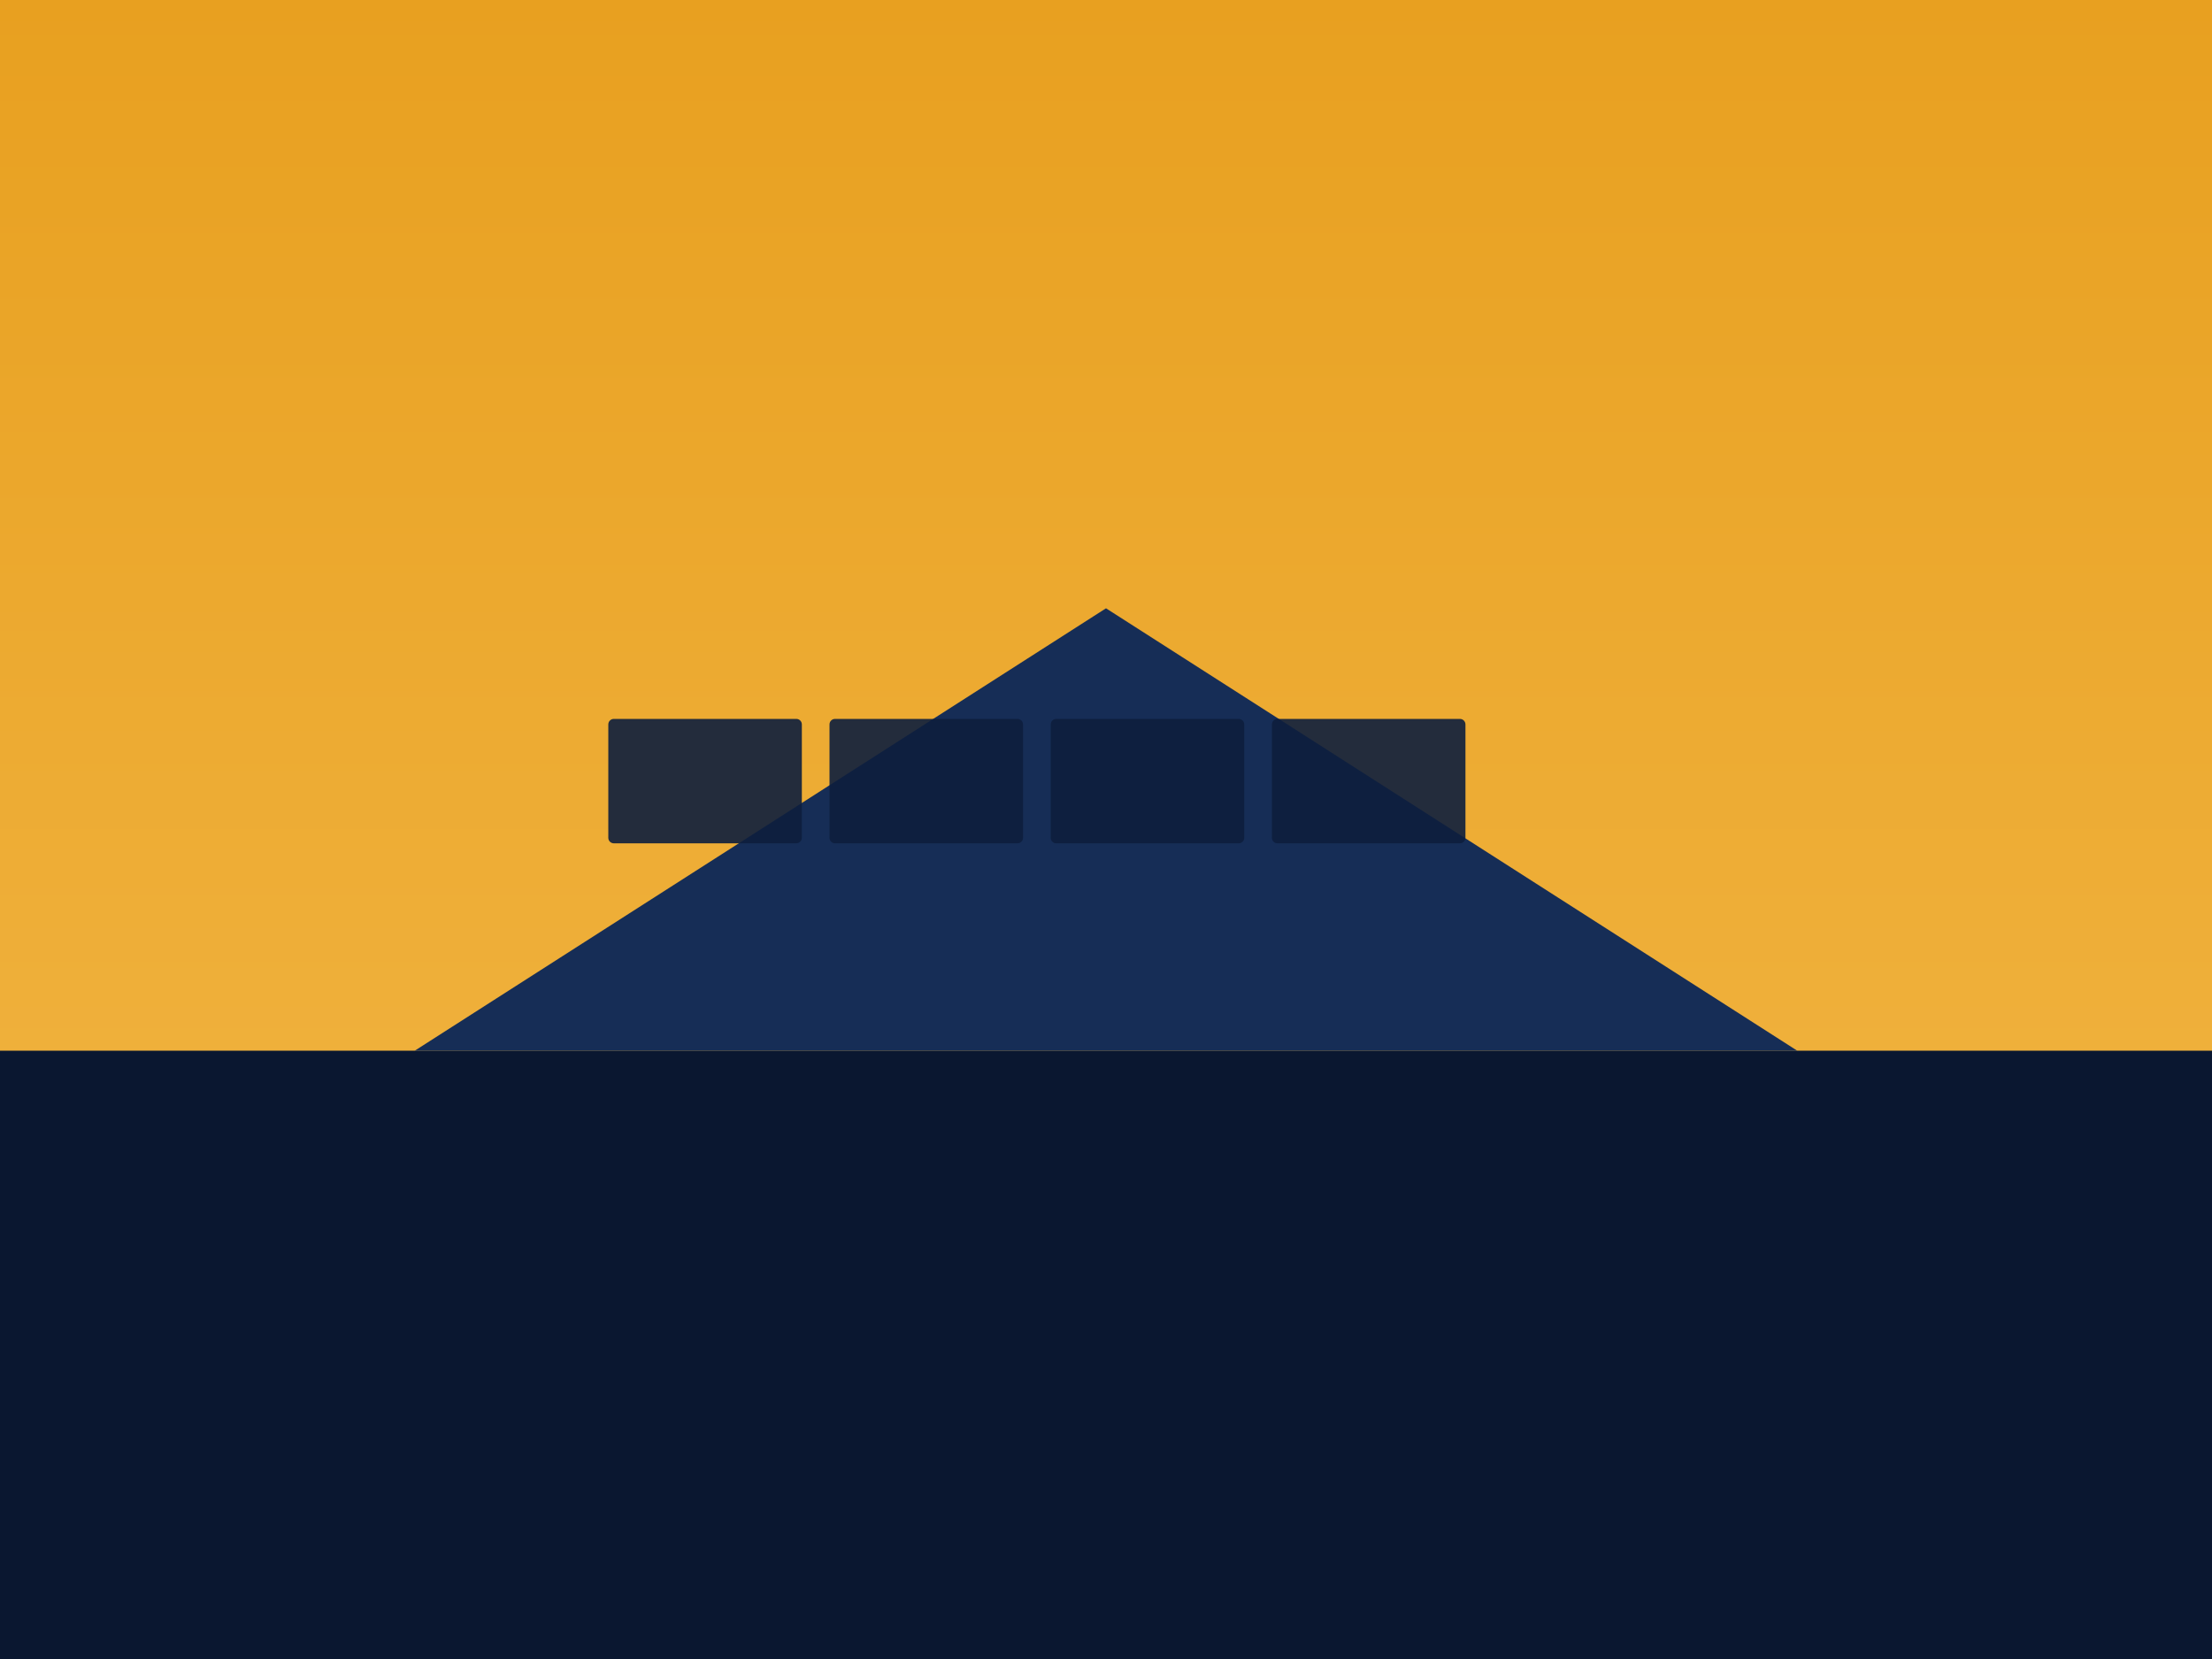
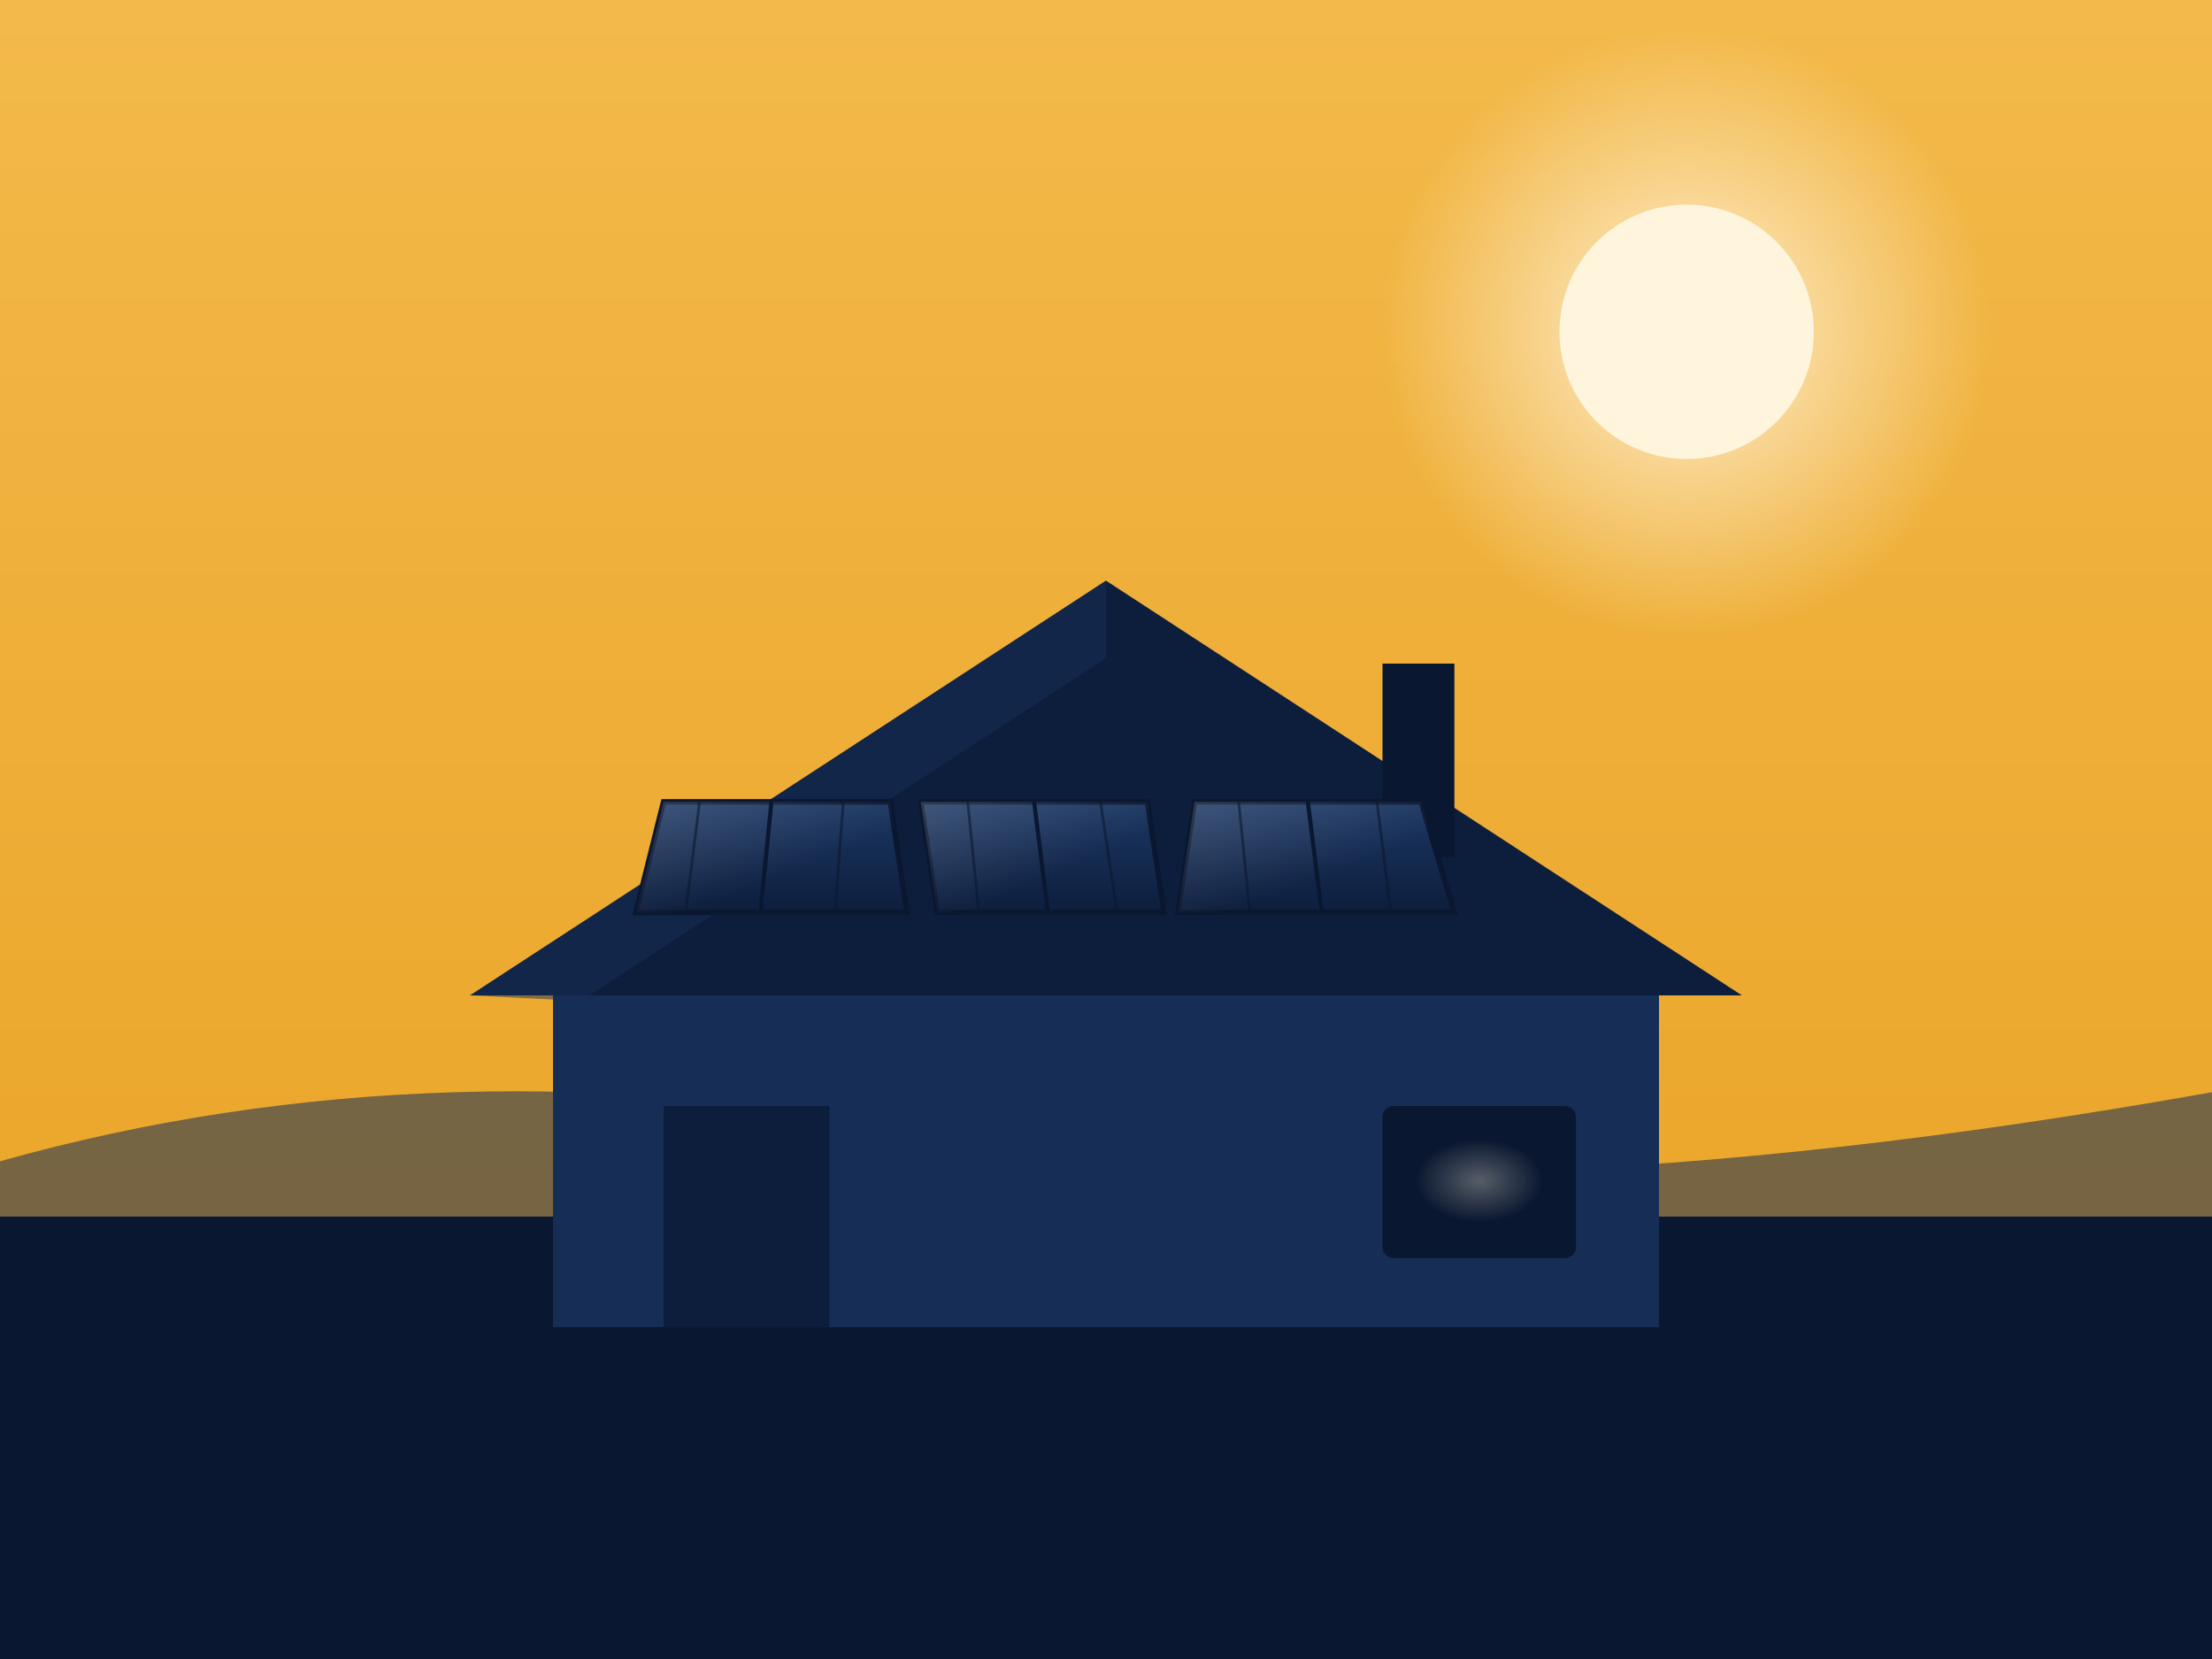
<svg xmlns="http://www.w3.org/2000/svg" viewBox="0 0 800 600">
  <defs>
    <linearGradient id="sky" x1="0" y1="0" x2="0" y2="1">
-       <stop offset="0%" stop-color="#e8a020" />
-       <stop offset="100%" stop-color="#f3b94a" />
+       <stop offset="0%" stop-color="#f3b94a" />
+       <stop offset="100%" stop-color="#e8a020" />
+     </linearGradient>
+     <radialGradient id="sun-glow" cx="50%" cy="50%" r="50%">
+       <stop offset="0%" stop-color="#fff6e0" stop-opacity="0.9" />
+       <stop offset="100%" stop-color="#fff6e0" stop-opacity="0" />
+     </radialGradient>
+     <linearGradient id="panel" x1="0" y1="0" x2="0" y2="1">
+       <stop offset="0%" stop-color="#1c3763" />
+       <stop offset="100%" stop-color="#0d1e3d" />
+     </linearGradient>
+     <linearGradient id="panel-sheen" x1="0" y1="0" x2="1" y2="1">
+       <stop offset="0%" stop-color="#ffffff" stop-opacity="0.16" />
+       <stop offset="60%" stop-color="#ffffff" stop-opacity="0" />
    </linearGradient>
  </defs>
  <rect width="800" height="600" fill="url(#sky)" />
-   <rect x="0" y="380" width="800" height="220" fill="#0a1730" />
-   <polygon points="150,380 400,220 650,380" fill="#162d56" />
-   <g fill="#0d1e3d" opacity="0.9">
-     <rect x="220" y="260" width="70" height="45" rx="2" />
-     <rect x="300" y="260" width="70" height="45" rx="2" />
-     <rect x="380" y="260" width="70" height="45" rx="2" />
-     <rect x="460" y="260" width="70" height="45" rx="2" />
+   <circle cx="610" cy="120" r="110" fill="url(#sun-glow)" />
+   <circle cx="610" cy="120" r="46" fill="#fff6e0" opacity="0.95" />
+   <path d="M0,420 Q160,375 340,410 T800,395 V600 H0 Z" fill="#162d56" opacity="0.55" />
+   <rect x="0" y="440" width="800" height="160" fill="#0a1730" />
+   <rect x="200" y="360" width="400" height="120" fill="#162d56" />
+   <rect x="240" y="400" width="60" height="80" fill="#0d1e3d" />
+   <rect x="500" y="400" width="70" height="55" rx="4" fill="#0a1730" />
+   <rect x="512" y="412" width="46" height="30" rx="2" fill="url(#sun-glow)" opacity="0.35" />
+   <polygon points="170,360 400,210 630,360" fill="#0d1e3d" />
+   <polygon points="170,360 400,210 400,238 210,362" fill="#162d56" opacity="0.5" />
+   <rect x="500" y="240" width="26" height="70" fill="#0a1730" />
+   <g>
+     <g>
+       <polygon points="230,330 328,330 322,290 240,290" fill="url(#panel)" stroke="#0a1730" stroke-width="2" />
+       <polygon points="230,330 328,330 322,290 240,290" fill="url(#panel-sheen)" />
+       <line x1="279" y1="290" x2="275" y2="330" stroke="#0a1730" stroke-width="1.5" />
+       <line x1="253" y1="290" x2="248" y2="330" stroke="#0a1730" stroke-width="1" opacity="0.6" />
+       <line x1="305" y1="290" x2="302" y2="330" stroke="#0a1730" stroke-width="1" opacity="0.6" />
+     </g>
+     <g>
+       <polygon points="333,290 415,290 421,330 339,330" fill="url(#panel)" stroke="#0a1730" stroke-width="2" />
+       <polygon points="333,290 415,290 421,330 339,330" fill="url(#panel-sheen)" />
+       <line x1="374" y1="290" x2="379" y2="330" stroke="#0a1730" stroke-width="1.5" />
+       <line x1="350" y1="290" x2="354" y2="330" stroke="#0a1730" stroke-width="1" opacity="0.6" />
+       <line x1="398" y1="290" x2="404" y2="330" stroke="#0a1730" stroke-width="1" opacity="0.6" />
+     </g>
+     <g>
+       <polygon points="426,330 432,290 514,290 526,330" fill="url(#panel)" stroke="#0a1730" stroke-width="2" />
+       <polygon points="426,330 432,290 514,290 526,330" fill="url(#panel-sheen)" />
+       <line x1="473" y1="290" x2="478" y2="330" stroke="#0a1730" stroke-width="1.5" />
+       <line x1="448" y1="290" x2="452" y2="330" stroke="#0a1730" stroke-width="1" opacity="0.6" />
+       <line x1="498" y1="290" x2="503" y2="330" stroke="#0a1730" stroke-width="1" opacity="0.6" />
+     </g>
  </g>
</svg>
